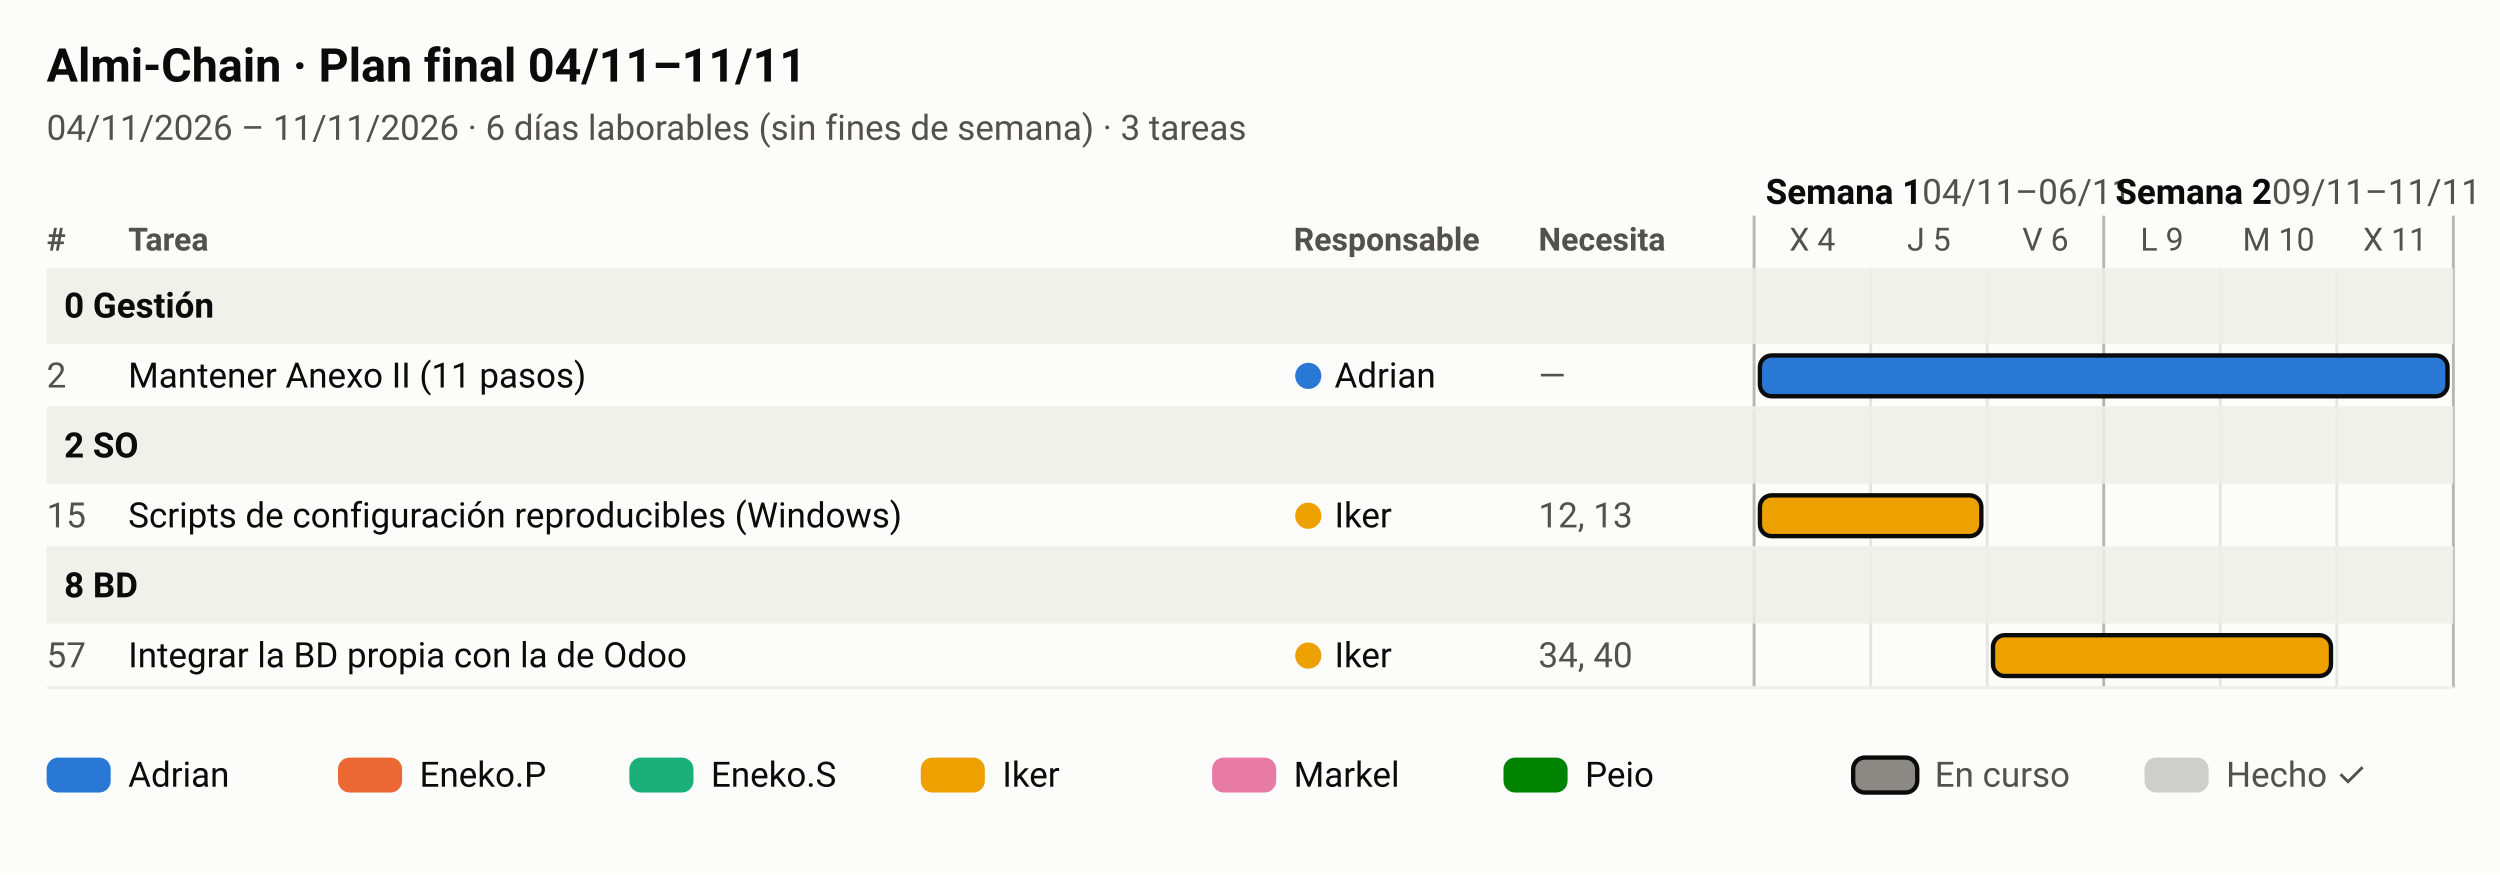
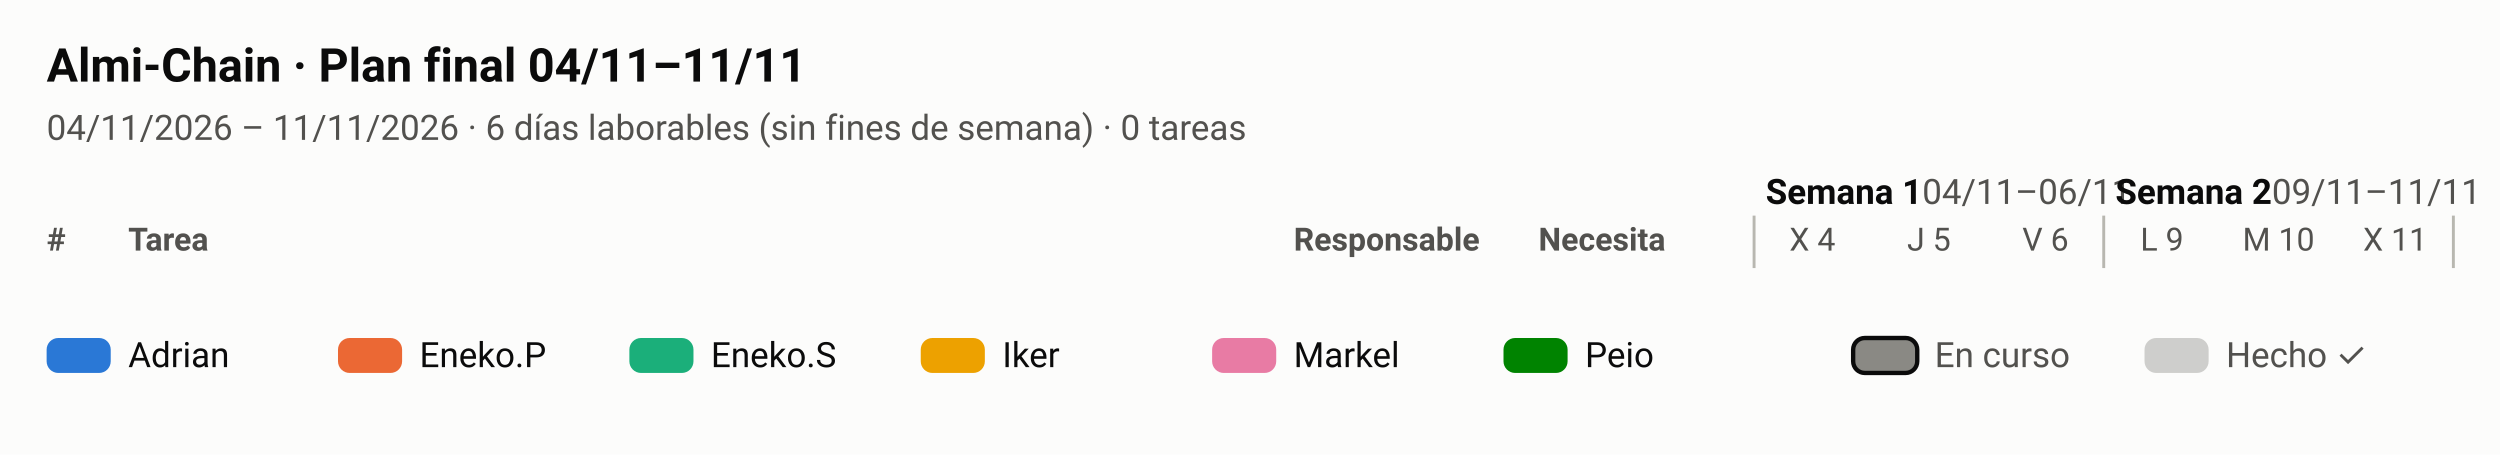
- <svg xmlns="http://www.w3.org/2000/svg" width="858" height="300" viewBox="0 0 858 300" font-family="system-ui, -apple-system, Segoe UI, Roboto, sans-serif" font-size="12">
+ <svg xmlns="http://www.w3.org/2000/svg" width="858" height="156" viewBox="0 0 858 156" font-family="system-ui, -apple-system, Segoe UI, Roboto, sans-serif" font-size="12">
  <style>.t{fill:#0b0b0b}.s{fill:#52514e}.m{fill:#8a8984}.b{font-weight:600}</style>
-   <rect width="858" height="300" fill="#fcfcfb" />
+   <rect width="858" height="156" fill="#fcfcfb" />
  <text x="16" y="28" class="t b" font-size="16">Almi-Chain · Plan final 04/11–11/11</text>
-   <text x="16" y="48" class="s">04/11/2026 – 11/11/2026 · 6 días laborables (sin fines de semana) · 3 tareas</text>
+   <text x="16" y="48" class="s">04/11/2026 – 11/11/2026 · 6 días laborables (sin fines de semana) · 0 tareas</text>
  <text x="606" y="70" class="t b">Semana 1<tspan class="s" font-weight="400"> 04/11–06/11</tspan>
  </text>
  <text x="726" y="70" class="t b">Semana 2<tspan class="s" font-weight="400"> 09/11–11/11</tspan>
  </text>
  <text x="622.0" y="86" text-anchor="middle" class="s" font-size="11">X 4</text>
  <text x="662.0" y="86" text-anchor="middle" class="s" font-size="11">J 5</text>
  <text x="702.0" y="86" text-anchor="middle" class="s" font-size="11">V 6</text>
  <text x="742.0" y="86" text-anchor="middle" class="s" font-size="11">L 9</text>
  <text x="782.0" y="86" text-anchor="middle" class="s" font-size="11">M 10</text>
  <text x="822.0" y="86" text-anchor="middle" class="s" font-size="11">X 11</text>
  <text x="16" y="86" class="s b" font-size="11">#</text>
  <text x="44" y="86" class="s b" font-size="11">Tarea</text>
  <text x="444" y="86" class="s b" font-size="11">Responsable</text>
  <text x="528" y="86" class="s b" font-size="11">Necesita</text>
-   <line x1="602" y1="74" x2="602" y2="236" stroke="#b8b7b0" stroke-width="1" />
-   <line x1="642" y1="92" x2="642" y2="236" stroke="#e6e5e0" stroke-width="1" />
-   <line x1="682" y1="92" x2="682" y2="236" stroke="#e6e5e0" stroke-width="1" />
-   <line x1="722" y1="74" x2="722" y2="236" stroke="#b8b7b0" stroke-width="1" />
-   <line x1="762" y1="92" x2="762" y2="236" stroke="#e6e5e0" stroke-width="1" />
-   <line x1="802" y1="92" x2="802" y2="236" stroke="#e6e5e0" stroke-width="1" />
-   <line x1="842" y1="74" x2="842" y2="236" stroke="#b8b7b0" stroke-width="1" />
-   <rect x="16" y="92" width="826" height="26" fill="#efeeea" fill-opacity="0.85" />
-   <text x="22" y="109" class="t b">0 Gestión</text>
-   <line x1="16" y1="140" x2="842" y2="140" stroke="#f0efeb" />
-   <text x="16" y="133.0" class="s">2</text>
-   <text x="44" y="133.0" class="t">Mantener Anexo II (11 pasos)</text>
-   <circle cx="449" cy="129.0" r="4.5" fill="#2a78d6" />
-   <text x="458" y="133.0" class="t">Adrian</text>
-   <text x="528" y="133.0" class="s">—</text>
-   <rect x="604" y="122" width="236" height="14" rx="4" fill="#2a78d6" stroke="#0b0b0b" stroke-width="1.5" />
-   <rect x="16" y="140" width="826" height="26" fill="#efeeea" fill-opacity="0.85" />
-   <text x="22" y="157" class="t b">2 SO</text>
-   <line x1="16" y1="188" x2="842" y2="188" stroke="#f0efeb" />
-   <text x="16" y="181.0" class="s">15</text>
-   <text x="44" y="181.0" class="t">Scripts de configuración reproducibles (Windows)</text>
-   <circle cx="449" cy="177.0" r="4.5" fill="#eda100" />
-   <text x="458" y="181.0" class="t">Iker</text>
-   <text x="528" y="181.0" class="s">12, 13</text>
-   <rect x="604" y="170" width="76" height="14" rx="4" fill="#eda100" stroke="#0b0b0b" stroke-width="1.5" />
-   <rect x="16" y="188" width="826" height="26" fill="#efeeea" fill-opacity="0.85" />
-   <text x="22" y="205" class="t b">8 BD</text>
-   <line x1="16" y1="236" x2="842" y2="236" stroke="#f0efeb" />
-   <text x="16" y="229.0" class="s">57</text>
-   <text x="44" y="229.0" class="t">Integrar la BD propia con la de Odoo</text>
-   <circle cx="449" cy="225.0" r="4.5" fill="#eda100" />
-   <text x="458" y="229.0" class="t">Iker</text>
-   <text x="528" y="229.0" class="s">34, 40</text>
-   <rect x="684" y="218" width="116" height="14" rx="4" fill="#eda100" stroke="#0b0b0b" stroke-width="1.5" />
-   <rect x="16" y="260" width="22" height="12" rx="4" fill="#2a78d6" />
-   <text x="44" y="270" class="t">Adrian</text>
-   <rect x="116" y="260" width="22" height="12" rx="4" fill="#eb6834" />
-   <text x="144" y="270" class="t">Eneko.P</text>
-   <rect x="216" y="260" width="22" height="12" rx="4" fill="#1baf7a" />
-   <text x="244" y="270" class="t">Eneko.S</text>
-   <rect x="316" y="260" width="22" height="12" rx="4" fill="#eda100" />
-   <text x="344" y="270" class="t">Iker</text>
-   <rect x="416" y="260" width="22" height="12" rx="4" fill="#e87ba4" />
-   <text x="444" y="270" class="t">Markel</text>
-   <rect x="516" y="260" width="22" height="12" rx="4" fill="#008300" />
-   <text x="544" y="270" class="t">Peio</text>
-   <rect x="636" y="260" width="22" height="12" rx="4" fill="#8a8984" stroke="#0b0b0b" stroke-width="1.5" />
-   <text x="664" y="270" class="s">En curso</text>
-   <rect x="736" y="260" width="22" height="12" rx="4" fill="#8a8984" fill-opacity="0.4" />
-   <text x="764" y="270" class="s">Hecho ✓</text>
+   <line x1="602" y1="74" x2="602" y2="92" stroke="#b8b7b0" stroke-width="1" />
+   <line x1="642" y1="92" x2="642" y2="92" stroke="#e6e5e0" stroke-width="1" />
+   <line x1="682" y1="92" x2="682" y2="92" stroke="#e6e5e0" stroke-width="1" />
+   <line x1="722" y1="74" x2="722" y2="92" stroke="#b8b7b0" stroke-width="1" />
+   <line x1="762" y1="92" x2="762" y2="92" stroke="#e6e5e0" stroke-width="1" />
+   <line x1="802" y1="92" x2="802" y2="92" stroke="#e6e5e0" stroke-width="1" />
+   <line x1="842" y1="74" x2="842" y2="92" stroke="#b8b7b0" stroke-width="1" />
+   <rect x="16" y="116" width="22" height="12" rx="4" fill="#2a78d6" />
+   <text x="44" y="126" class="t">Adrian</text>
+   <rect x="116" y="116" width="22" height="12" rx="4" fill="#eb6834" />
+   <text x="144" y="126" class="t">Eneko.P</text>
+   <rect x="216" y="116" width="22" height="12" rx="4" fill="#1baf7a" />
+   <text x="244" y="126" class="t">Eneko.S</text>
+   <rect x="316" y="116" width="22" height="12" rx="4" fill="#eda100" />
+   <text x="344" y="126" class="t">Iker</text>
+   <rect x="416" y="116" width="22" height="12" rx="4" fill="#e87ba4" />
+   <text x="444" y="126" class="t">Markel</text>
+   <rect x="516" y="116" width="22" height="12" rx="4" fill="#008300" />
+   <text x="544" y="126" class="t">Peio</text>
+   <rect x="636" y="116" width="22" height="12" rx="4" fill="#8a8984" stroke="#0b0b0b" stroke-width="1.5" />
+   <text x="664" y="126" class="s">En curso</text>
+   <rect x="736" y="116" width="22" height="12" rx="4" fill="#8a8984" fill-opacity="0.4" />
+   <text x="764" y="126" class="s">Hecho ✓</text>
</svg>
